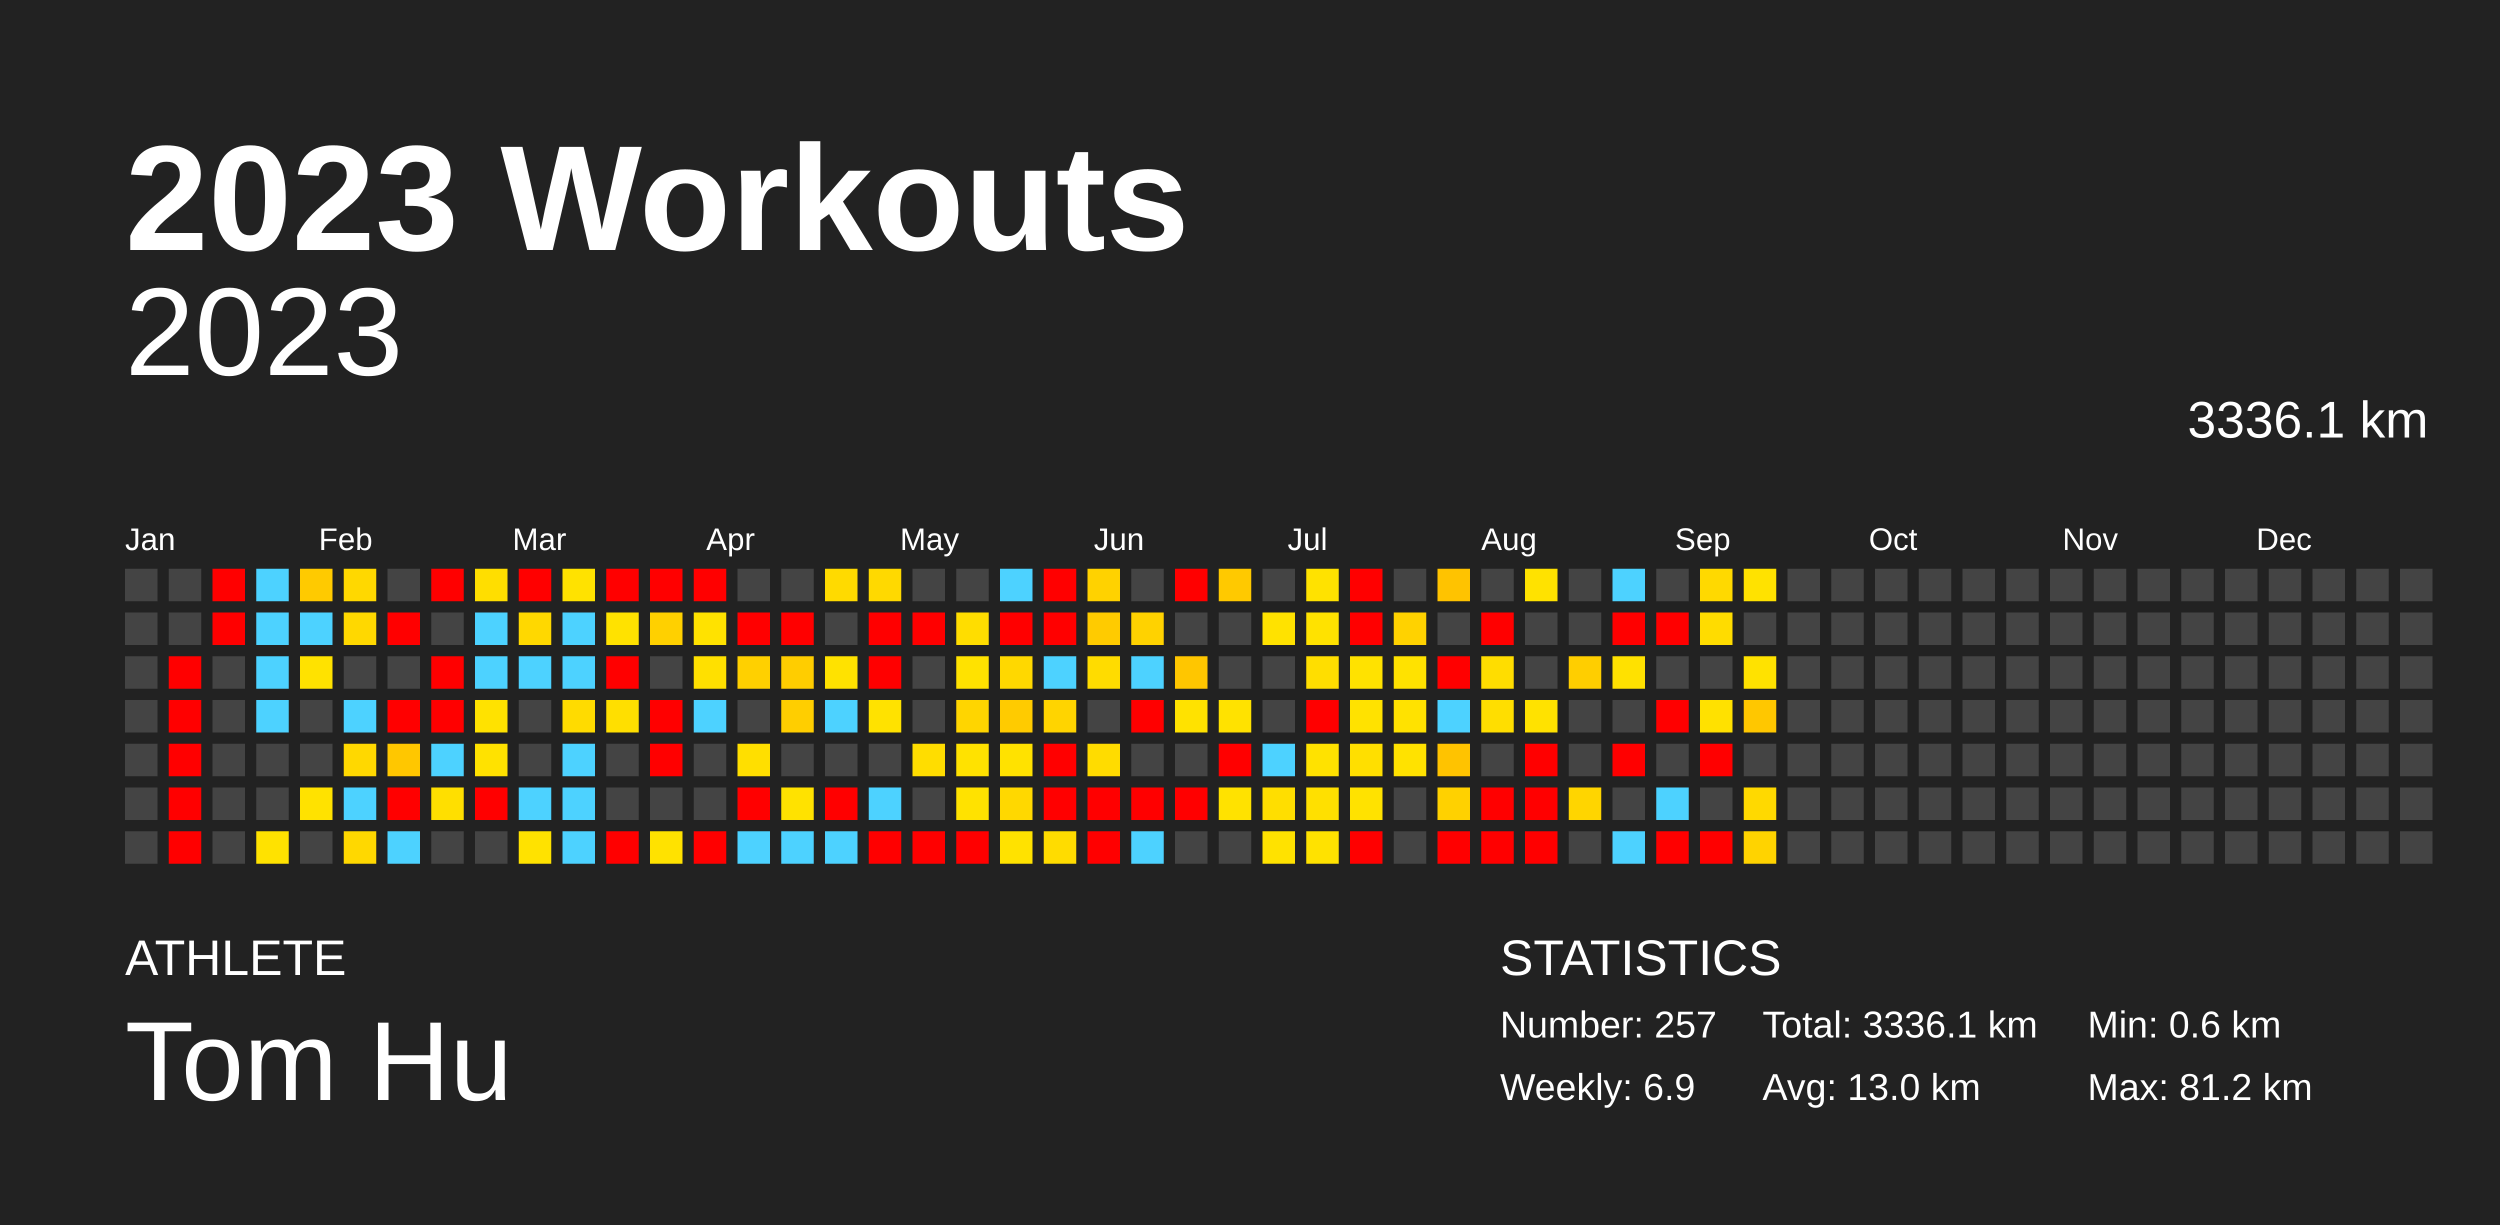
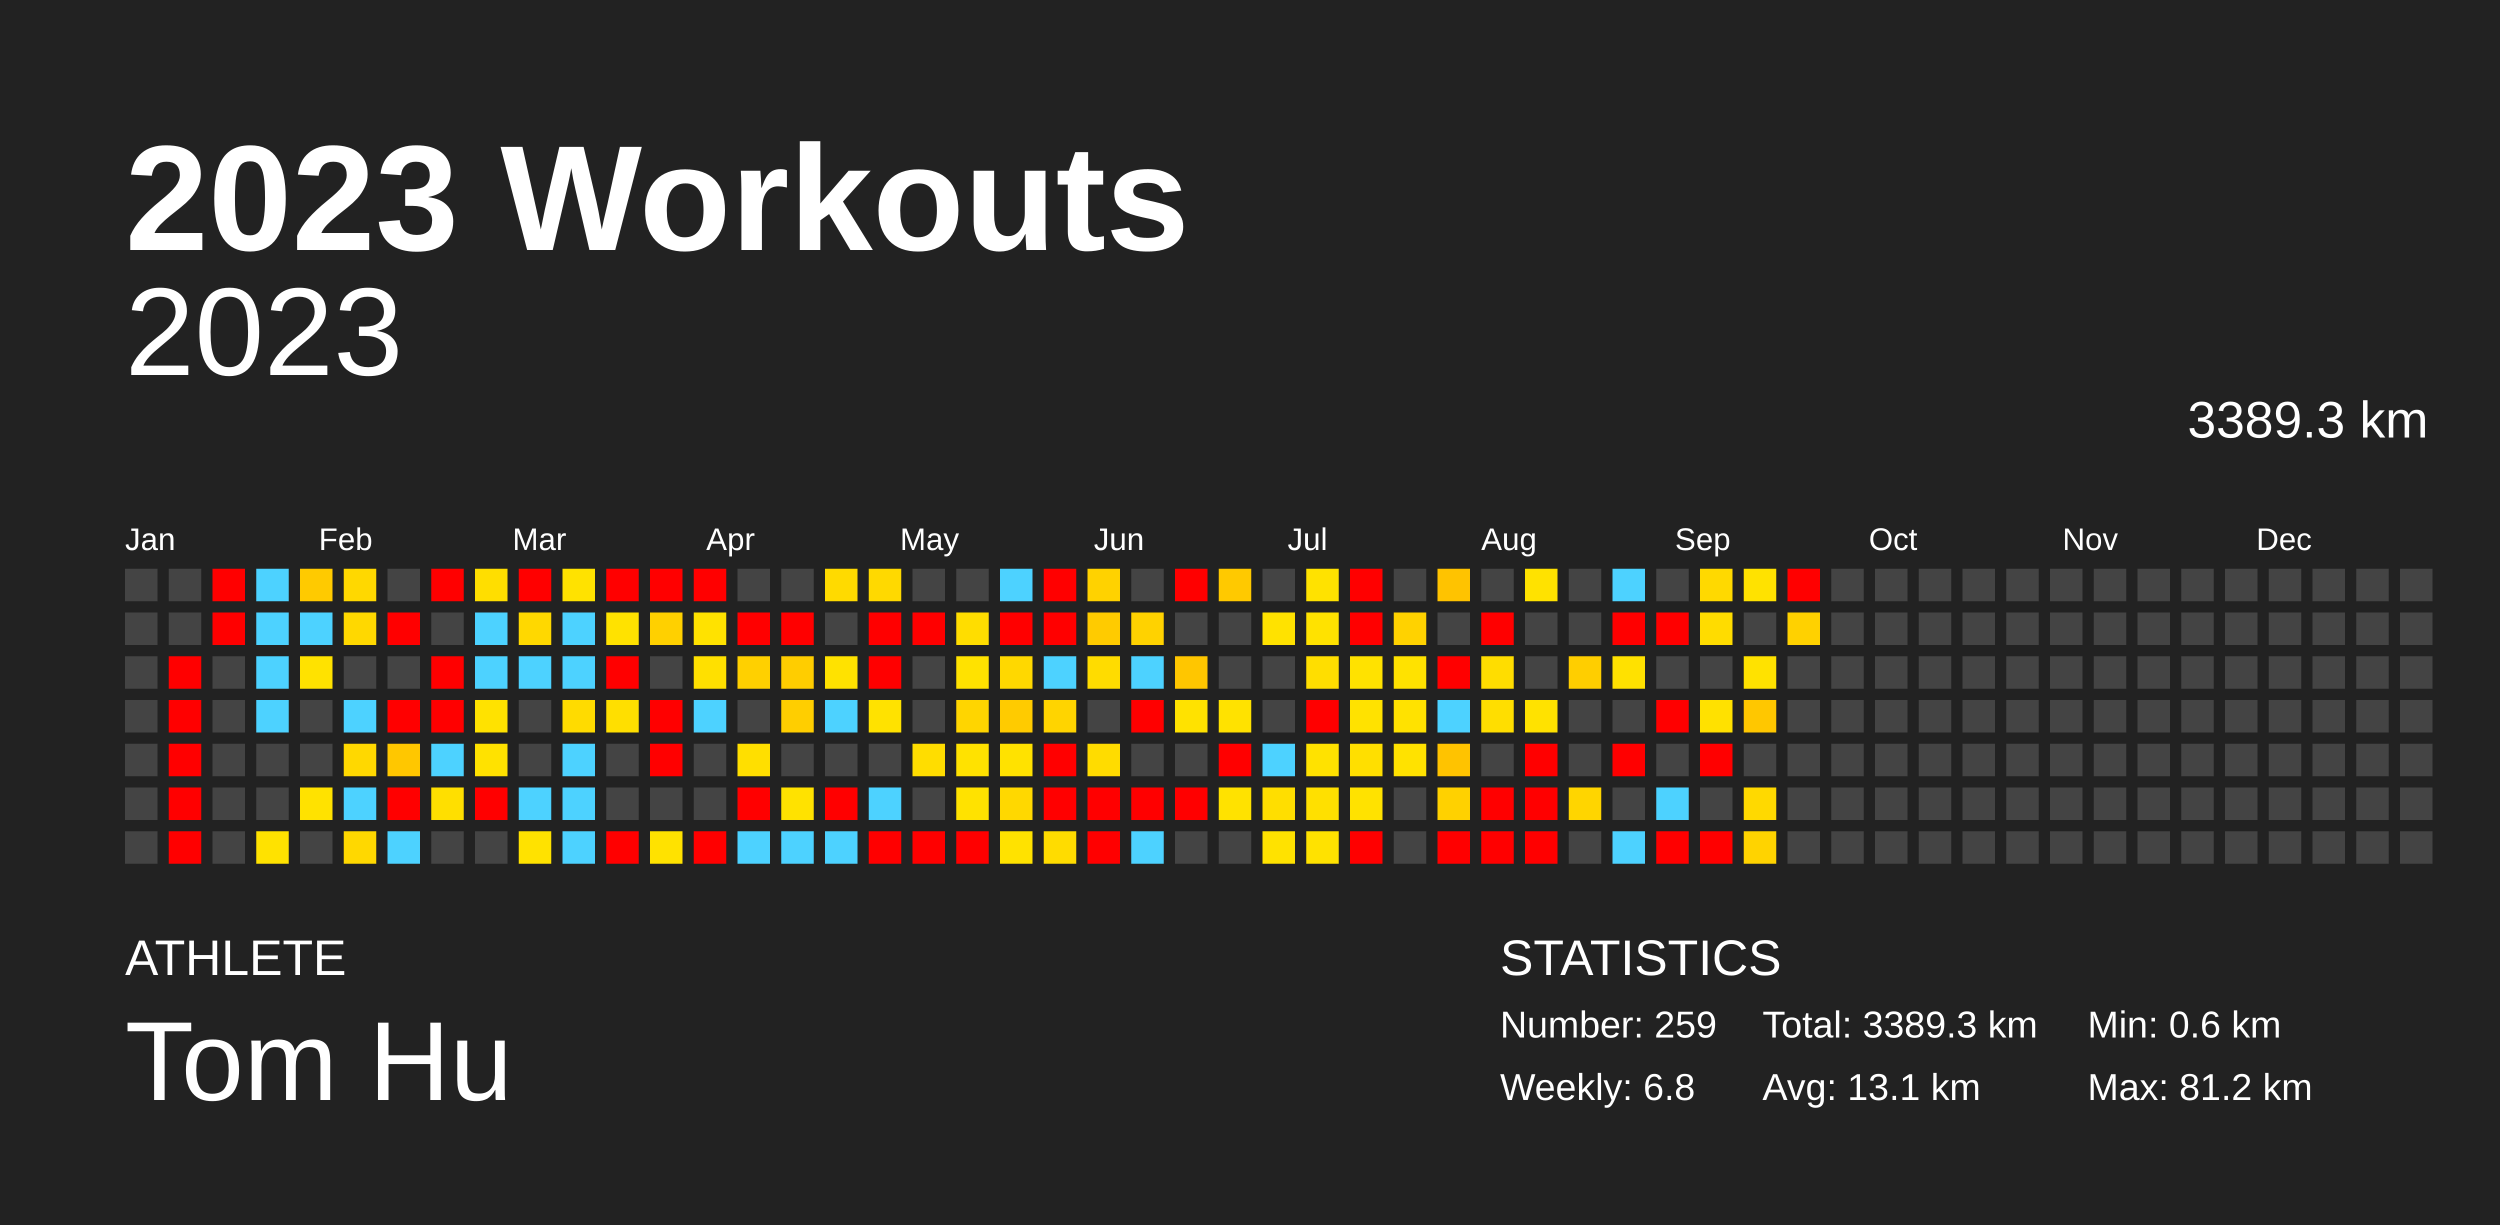
<svg xmlns="http://www.w3.org/2000/svg" baseProfile="full" height="98mm" version="1.1" viewBox="0,0,200,98" width="200mm">
  <defs />
  <rect fill="#222222" height="98" width="200" x="0" y="0" />
  <text fill="#FFFFFF" style="font-size:12px; font-family:Arial; font-weight:bold;" x="10" y="20">2023 Workouts</text>
  <text fill="#FFFFFF" style="font-size:4px; font-family:Arial" x="10" y="78">ATHLETE</text>
  <text fill="#FFFFFF" style="font-size:9px; font-family:Arial" x="10" y="88">Tom Hu</text>
  <text fill="#FFFFFF" style="font-size:4px; font-family:Arial" x="120" y="78">STATISTICS</text>
-   <text fill="#FFFFFF" style="font-size:3px; font-family:Arial" x="120" y="83">Number: 257</text>
-   <text fill="#FFFFFF" style="font-size:3px; font-family:Arial" x="120" y="88">Weekly: 6.9</text>
-   <text fill="#FFFFFF" style="font-size:3px; font-family:Arial" x="141" y="83">Total: 3336.1 km</text>
-   <text fill="#FFFFFF" style="font-size:3px; font-family:Arial" x="141" y="88">Avg: 13.0 km</text>
+   <text fill="#FFFFFF" style="font-size:3px; font-family:Arial" x="120" y="83">Number: 259</text>
+   <text fill="#FFFFFF" style="font-size:3px; font-family:Arial" x="120" y="88">Weekly: 6.8</text>
+   <text fill="#FFFFFF" style="font-size:3px; font-family:Arial" x="141" y="83">Total: 3389.3 km</text>
+   <text fill="#FFFFFF" style="font-size:3px; font-family:Arial" x="141" y="88">Avg: 13.1 km</text>
  <text fill="#FFFFFF" style="font-size:3px; font-family:Arial" x="167" y="83">Min: 0.6 km</text>
  <text fill="#FFFFFF" style="font-size:3px; font-family:Arial" x="167" y="88">Max: 81.2 km</text>
  <text alignment-baseline="hanging" fill="#FFFFFF" style="font-size:10.0px; font-family:Arial;" x="10" y="30">2023</text>
-   <text alignment-baseline="hanging" fill="#FFFFFF" style="font-size:4.125px; font-family:Arial;" x="175" y="35">3336.1 km</text>
+   <text alignment-baseline="hanging" fill="#FFFFFF" style="font-size:4.125px; font-family:Arial;" x="175" y="35">3389.3 km</text>
  <text fill="#FFFFFF" style="font-size:2.5px; font-family:Arial" x="10.0" y="44">Jan</text>
  <text fill="#FFFFFF" style="font-size:2.5px; font-family:Arial" x="25.5" y="44">Feb</text>
  <text fill="#FFFFFF" style="font-size:2.5px; font-family:Arial" x="41.0" y="44">Mar</text>
  <text fill="#FFFFFF" style="font-size:2.5px; font-family:Arial" x="56.5" y="44">Apr</text>
  <text fill="#FFFFFF" style="font-size:2.5px; font-family:Arial" x="72.0" y="44">May</text>
  <text fill="#FFFFFF" style="font-size:2.5px; font-family:Arial" x="87.5" y="44">Jun</text>
  <text fill="#FFFFFF" style="font-size:2.5px; font-family:Arial" x="103.0" y="44">Jul</text>
  <text fill="#FFFFFF" style="font-size:2.5px; font-family:Arial" x="118.5" y="44">Aug</text>
  <text fill="#FFFFFF" style="font-size:2.5px; font-family:Arial" x="134.0" y="44">Sep</text>
  <text fill="#FFFFFF" style="font-size:2.5px; font-family:Arial" x="149.5" y="44">Oct</text>
  <text fill="#FFFFFF" style="font-size:2.5px; font-family:Arial" x="165.0" y="44">Nov</text>
  <text fill="#FFFFFF" style="font-size:2.5px; font-family:Arial" x="180.5" y="44">Dec</text>
  <rect fill="#444444" height="2.6" width="2.6" x="10.0" y="45.5" />
  <rect fill="#444444" height="2.6" width="2.6" x="10.0" y="49.0" />
  <rect fill="#444444" height="2.6" width="2.6" x="10.0" y="52.5" />
  <rect fill="#444444" height="2.6" width="2.6" x="10.0" y="56.0" />
  <rect fill="#444444" height="2.6" width="2.6" x="10.0" y="59.5" />
  <rect fill="#444444" height="2.6" width="2.6" x="10.0" y="63.0" />
  <rect fill="#444444" height="2.6" width="2.6" x="10.0" y="66.5" />
  <rect fill="#444444" height="2.6" width="2.6" x="13.5" y="45.5" />
  <rect fill="#444444" height="2.6" width="2.6" x="13.5" y="49.0" />
  <rect fill="red" height="2.6" width="2.6" x="13.5" y="52.5" />
  <rect fill="red" height="2.6" width="2.6" x="13.5" y="56.0" />
  <rect fill="red" height="2.6" width="2.6" x="13.5" y="59.5" />
  <rect fill="red" height="2.6" width="2.6" x="13.5" y="63.0" />
  <rect fill="red" height="2.6" width="2.6" x="13.5" y="66.5" />
  <rect fill="red" height="2.6" width="2.6" x="17.0" y="45.5" />
  <rect fill="red" height="2.6" width="2.6" x="17.0" y="49.0" />
  <rect fill="#444444" height="2.6" width="2.6" x="17.0" y="52.5" />
  <rect fill="#444444" height="2.6" width="2.6" x="17.0" y="56.0" />
  <rect fill="#444444" height="2.6" width="2.6" x="17.0" y="59.5" />
  <rect fill="#444444" height="2.6" width="2.6" x="17.0" y="63.0" />
  <rect fill="#444444" height="2.6" width="2.6" x="17.0" y="66.5" />
  <rect fill="#4dd2ff" height="2.6" width="2.6" x="20.5" y="45.5" />
  <rect fill="#4dd2ff" height="2.6" width="2.6" x="20.5" y="49.0" />
  <rect fill="#4dd2ff" height="2.6" width="2.6" x="20.5" y="52.5" />
  <rect fill="#4dd2ff" height="2.6" width="2.6" x="20.5" y="56.0" />
  <rect fill="#444444" height="2.6" width="2.6" x="20.5" y="59.5" />
  <rect fill="#444444" height="2.6" width="2.6" x="20.5" y="63.0" />
  <rect fill="#ffe200" height="2.6" width="2.6" x="20.5" y="66.5" />
  <rect fill="#ffca00" height="2.6" width="2.6" x="24.0" y="45.5" />
  <rect fill="#4dd2ff" height="2.6" width="2.6" x="24.0" y="49.0" />
  <rect fill="#ffe200" height="2.6" width="2.6" x="24.0" y="52.5" />
  <rect fill="#444444" height="2.6" width="2.6" x="24.0" y="56.0" />
  <rect fill="#444444" height="2.6" width="2.6" x="24.0" y="59.5" />
  <rect fill="#ffe200" height="2.6" width="2.6" x="24.0" y="63.0" />
  <rect fill="#444444" height="2.6" width="2.6" x="24.0" y="66.5" />
  <rect fill="#ffd800" height="2.6" width="2.6" x="27.5" y="45.5" />
  <rect fill="#ffd800" height="2.6" width="2.6" x="27.5" y="49.0" />
  <rect fill="#444444" height="2.6" width="2.6" x="27.5" y="52.5" />
  <rect fill="#4dd2ff" height="2.6" width="2.6" x="27.5" y="56.0" />
  <rect fill="#ffd800" height="2.6" width="2.6" x="27.5" y="59.5" />
  <rect fill="#4dd2ff" height="2.6" width="2.6" x="27.5" y="63.0" />
  <rect fill="#ffd800" height="2.6" width="2.6" x="27.5" y="66.5" />
  <rect fill="#444444" height="2.6" width="2.6" x="31.0" y="45.5" />
  <rect fill="red" height="2.6" width="2.6" x="31.0" y="49.0" />
  <rect fill="#444444" height="2.6" width="2.6" x="31.0" y="52.5" />
  <rect fill="red" height="2.6" width="2.6" x="31.0" y="56.0" />
  <rect fill="#ffc700" height="2.6" width="2.6" x="31.0" y="59.5" />
  <rect fill="red" height="2.6" width="2.6" x="31.0" y="63.0" />
  <rect fill="#4dd2ff" height="2.6" width="2.6" x="31.0" y="66.5" />
  <rect fill="red" height="2.6" width="2.6" x="34.5" y="45.5" />
  <rect fill="#444444" height="2.6" width="2.6" x="34.5" y="49.0" />
  <rect fill="red" height="2.6" width="2.6" x="34.5" y="52.5" />
  <rect fill="red" height="2.6" width="2.6" x="34.5" y="56.0" />
  <rect fill="#4dd2ff" height="2.6" width="2.6" x="34.5" y="59.5" />
  <rect fill="#ffdf00" height="2.6" width="2.6" x="34.5" y="63.0" />
  <rect fill="#444444" height="2.6" width="2.6" x="34.5" y="66.5" />
  <rect fill="#ffde00" height="2.6" width="2.6" x="38.0" y="45.5" />
  <rect fill="#4dd2ff" height="2.6" width="2.6" x="38.0" y="49.0" />
  <rect fill="#4dd2ff" height="2.6" width="2.6" x="38.0" y="52.5" />
  <rect fill="#ffe200" height="2.6" width="2.6" x="38.0" y="56.0" />
  <rect fill="#ffe200" height="2.6" width="2.6" x="38.0" y="59.5" />
  <rect fill="red" height="2.6" width="2.6" x="38.0" y="63.0" />
  <rect fill="#444444" height="2.6" width="2.6" x="38.0" y="66.5" />
  <rect fill="red" height="2.6" width="2.6" x="41.5" y="45.5" />
  <rect fill="#ffd800" height="2.6" width="2.6" x="41.5" y="49.0" />
  <rect fill="#4dd2ff" height="2.6" width="2.6" x="41.5" y="52.5" />
  <rect fill="#444444" height="2.6" width="2.6" x="41.5" y="56.0" />
  <rect fill="#444444" height="2.6" width="2.6" x="41.5" y="59.5" />
  <rect fill="#4dd2ff" height="2.6" width="2.6" x="41.5" y="63.0" />
  <rect fill="#ffe200" height="2.6" width="2.6" x="41.5" y="66.5" />
  <rect fill="#ffe200" height="2.6" width="2.6" x="45.0" y="45.5" />
  <rect fill="#4dd2ff" height="2.6" width="2.6" x="45.0" y="49.0" />
  <rect fill="#4dd2ff" height="2.6" width="2.6" x="45.0" y="52.5" />
  <rect fill="#ffdb00" height="2.6" width="2.6" x="45.0" y="56.0" />
  <rect fill="#4dd2ff" height="2.6" width="2.6" x="45.0" y="59.5" />
  <rect fill="#4dd2ff" height="2.6" width="2.6" x="45.0" y="63.0" />
  <rect fill="#4dd2ff" height="2.6" width="2.6" x="45.0" y="66.5" />
  <rect fill="red" height="2.6" width="2.6" x="48.5" y="45.5" />
  <rect fill="#ffe200" height="2.6" width="2.6" x="48.5" y="49.0" />
  <rect fill="red" height="2.6" width="2.6" x="48.5" y="52.5" />
  <rect fill="#ffdf00" height="2.6" width="2.6" x="48.5" y="56.0" />
  <rect fill="#444444" height="2.6" width="2.6" x="48.5" y="59.5" />
  <rect fill="#444444" height="2.6" width="2.6" x="48.5" y="63.0" />
  <rect fill="red" height="2.6" width="2.6" x="48.5" y="66.5" />
  <rect fill="red" height="2.6" width="2.6" x="52.0" y="45.5" />
  <rect fill="#ffd000" height="2.6" width="2.6" x="52.0" y="49.0" />
  <rect fill="#444444" height="2.6" width="2.6" x="52.0" y="52.5" />
  <rect fill="red" height="2.6" width="2.6" x="52.0" y="56.0" />
  <rect fill="red" height="2.6" width="2.6" x="52.0" y="59.5" />
  <rect fill="#444444" height="2.6" width="2.6" x="52.0" y="63.0" />
  <rect fill="#ffe200" height="2.6" width="2.6" x="52.0" y="66.5" />
  <rect fill="red" height="2.6" width="2.6" x="55.5" y="45.5" />
  <rect fill="#ffe200" height="2.6" width="2.6" x="55.5" y="49.0" />
  <rect fill="#ffe000" height="2.6" width="2.6" x="55.5" y="52.5" />
  <rect fill="#4dd2ff" height="2.6" width="2.6" x="55.5" y="56.0" />
  <rect fill="#444444" height="2.6" width="2.6" x="55.5" y="59.5" />
  <rect fill="#444444" height="2.6" width="2.6" x="55.5" y="63.0" />
  <rect fill="red" height="2.6" width="2.6" x="55.5" y="66.5" />
  <rect fill="#444444" height="2.6" width="2.6" x="59.0" y="45.5" />
  <rect fill="red" height="2.6" width="2.6" x="59.0" y="49.0" />
  <rect fill="#ffd000" height="2.6" width="2.6" x="59.0" y="52.5" />
  <rect fill="#444444" height="2.6" width="2.6" x="59.0" y="56.0" />
  <rect fill="#ffdf00" height="2.6" width="2.6" x="59.0" y="59.5" />
  <rect fill="red" height="2.6" width="2.6" x="59.0" y="63.0" />
  <rect fill="#4dd2ff" height="2.6" width="2.6" x="59.0" y="66.5" />
  <rect fill="#444444" height="2.6" width="2.6" x="62.5" y="45.5" />
  <rect fill="red" height="2.6" width="2.6" x="62.5" y="49.0" />
  <rect fill="#ffcd00" height="2.6" width="2.6" x="62.5" y="52.5" />
  <rect fill="#ffce00" height="2.6" width="2.6" x="62.5" y="56.0" />
  <rect fill="#444444" height="2.6" width="2.6" x="62.5" y="59.5" />
  <rect fill="#ffe200" height="2.6" width="2.6" x="62.5" y="63.0" />
  <rect fill="#4dd2ff" height="2.6" width="2.6" x="62.5" y="66.5" />
  <rect fill="#ffda00" height="2.6" width="2.6" x="66.0" y="45.5" />
  <rect fill="#444444" height="2.6" width="2.6" x="66.0" y="49.0" />
  <rect fill="#ffe200" height="2.6" width="2.6" x="66.0" y="52.5" />
  <rect fill="#4dd2ff" height="2.6" width="2.6" x="66.0" y="56.0" />
  <rect fill="#444444" height="2.6" width="2.6" x="66.0" y="59.5" />
  <rect fill="red" height="2.6" width="2.6" x="66.0" y="63.0" />
  <rect fill="#4dd2ff" height="2.6" width="2.6" x="66.0" y="66.5" />
  <rect fill="#ffd900" height="2.6" width="2.6" x="69.5" y="45.5" />
  <rect fill="red" height="2.6" width="2.6" x="69.5" y="49.0" />
  <rect fill="red" height="2.6" width="2.6" x="69.5" y="52.5" />
  <rect fill="#ffe200" height="2.6" width="2.6" x="69.5" y="56.0" />
  <rect fill="#444444" height="2.6" width="2.6" x="69.5" y="59.5" />
  <rect fill="#4dd2ff" height="2.6" width="2.6" x="69.5" y="63.0" />
  <rect fill="red" height="2.6" width="2.6" x="69.5" y="66.5" />
  <rect fill="#444444" height="2.6" width="2.6" x="73.0" y="45.5" />
  <rect fill="red" height="2.6" width="2.6" x="73.0" y="49.0" />
  <rect fill="#444444" height="2.6" width="2.6" x="73.0" y="52.5" />
  <rect fill="#444444" height="2.6" width="2.6" x="73.0" y="56.0" />
  <rect fill="#ffdd00" height="2.6" width="2.6" x="73.0" y="59.5" />
  <rect fill="#444444" height="2.6" width="2.6" x="73.0" y="63.0" />
  <rect fill="red" height="2.6" width="2.6" x="73.0" y="66.5" />
  <rect fill="#444444" height="2.6" width="2.6" x="76.5" y="45.5" />
  <rect fill="#ffdd00" height="2.6" width="2.6" x="76.5" y="49.0" />
  <rect fill="#ffe200" height="2.6" width="2.6" x="76.5" y="52.5" />
  <rect fill="#ffd500" height="2.6" width="2.6" x="76.5" y="56.0" />
  <rect fill="#ffe200" height="2.6" width="2.6" x="76.5" y="59.5" />
  <rect fill="#ffe200" height="2.6" width="2.6" x="76.5" y="63.0" />
  <rect fill="red" height="2.6" width="2.6" x="76.5" y="66.5" />
  <rect fill="#4dd2ff" height="2.6" width="2.6" x="80.0" y="45.5" />
  <rect fill="red" height="2.6" width="2.6" x="80.0" y="49.0" />
  <rect fill="#ffd800" height="2.6" width="2.6" x="80.0" y="52.5" />
  <rect fill="#ffcb00" height="2.6" width="2.6" x="80.0" y="56.0" />
  <rect fill="#ffe200" height="2.6" width="2.6" x="80.0" y="59.5" />
  <rect fill="#ffd800" height="2.6" width="2.6" x="80.0" y="63.0" />
  <rect fill="#ffe200" height="2.6" width="2.6" x="80.0" y="66.5" />
  <rect fill="red" height="2.6" width="2.6" x="83.5" y="45.5" />
  <rect fill="red" height="2.6" width="2.6" x="83.5" y="49.0" />
  <rect fill="#4dd2ff" height="2.6" width="2.6" x="83.5" y="52.5" />
  <rect fill="#ffd400" height="2.6" width="2.6" x="83.5" y="56.0" />
  <rect fill="red" height="2.6" width="2.6" x="83.5" y="59.5" />
  <rect fill="red" height="2.6" width="2.6" x="83.5" y="63.0" />
  <rect fill="#ffdc00" height="2.6" width="2.6" x="83.5" y="66.5" />
  <rect fill="#ffd200" height="2.6" width="2.6" x="87.0" y="45.5" />
  <rect fill="#ffcb00" height="2.6" width="2.6" x="87.0" y="49.0" />
  <rect fill="#ffdc00" height="2.6" width="2.6" x="87.0" y="52.5" />
  <rect fill="#444444" height="2.6" width="2.6" x="87.0" y="56.0" />
  <rect fill="#ffdc00" height="2.6" width="2.6" x="87.0" y="59.5" />
  <rect fill="red" height="2.6" width="2.6" x="87.0" y="63.0" />
  <rect fill="red" height="2.6" width="2.6" x="87.0" y="66.5" />
  <rect fill="#444444" height="2.6" width="2.6" x="90.5" y="45.5" />
  <rect fill="#ffd200" height="2.6" width="2.6" x="90.5" y="49.0" />
  <rect fill="#4dd2ff" height="2.6" width="2.6" x="90.5" y="52.5" />
  <rect fill="red" height="2.6" width="2.6" x="90.5" y="56.0" />
  <rect fill="#444444" height="2.6" width="2.6" x="90.5" y="59.5" />
  <rect fill="red" height="2.6" width="2.6" x="90.5" y="63.0" />
  <rect fill="#4dd2ff" height="2.6" width="2.6" x="90.5" y="66.5" />
  <rect fill="red" height="2.6" width="2.6" x="94.0" y="45.5" />
  <rect fill="#444444" height="2.6" width="2.6" x="94.0" y="49.0" />
  <rect fill="#ffc600" height="2.6" width="2.6" x="94.0" y="52.5" />
  <rect fill="#ffe200" height="2.6" width="2.6" x="94.0" y="56.0" />
  <rect fill="#444444" height="2.6" width="2.6" x="94.0" y="59.5" />
  <rect fill="red" height="2.6" width="2.6" x="94.0" y="63.0" />
  <rect fill="#444444" height="2.6" width="2.6" x="94.0" y="66.5" />
  <rect fill="#ffc900" height="2.6" width="2.6" x="97.5" y="45.5" />
  <rect fill="#444444" height="2.6" width="2.6" x="97.5" y="49.0" />
  <rect fill="#444444" height="2.6" width="2.6" x="97.5" y="52.5" />
  <rect fill="#ffe200" height="2.6" width="2.6" x="97.5" y="56.0" />
  <rect fill="red" height="2.6" width="2.6" x="97.5" y="59.5" />
  <rect fill="#ffe200" height="2.6" width="2.6" x="97.5" y="63.0" />
  <rect fill="#444444" height="2.6" width="2.6" x="97.5" y="66.5" />
  <rect fill="#444444" height="2.6" width="2.6" x="101.0" y="45.5" />
  <rect fill="#ffe200" height="2.6" width="2.6" x="101.0" y="49.0" />
  <rect fill="#444444" height="2.6" width="2.6" x="101.0" y="52.5" />
  <rect fill="#444444" height="2.6" width="2.6" x="101.0" y="56.0" />
  <rect fill="#4dd2ff" height="2.6" width="2.6" x="101.0" y="59.5" />
  <rect fill="#ffde00" height="2.6" width="2.6" x="101.0" y="63.0" />
  <rect fill="#ffe200" height="2.6" width="2.6" x="101.0" y="66.5" />
  <rect fill="#ffe200" height="2.6" width="2.6" x="104.5" y="45.5" />
  <rect fill="#ffe200" height="2.6" width="2.6" x="104.5" y="49.0" />
  <rect fill="#ffde00" height="2.6" width="2.6" x="104.5" y="52.5" />
  <rect fill="red" height="2.6" width="2.6" x="104.5" y="56.0" />
  <rect fill="#ffe200" height="2.6" width="2.6" x="104.5" y="59.5" />
  <rect fill="#ffe000" height="2.6" width="2.6" x="104.5" y="63.0" />
  <rect fill="#ffe200" height="2.6" width="2.6" x="104.5" y="66.5" />
  <rect fill="red" height="2.6" width="2.6" x="108.0" y="45.5" />
  <rect fill="red" height="2.6" width="2.6" x="108.0" y="49.0" />
  <rect fill="#ffe200" height="2.6" width="2.6" x="108.0" y="52.5" />
  <rect fill="#ffe200" height="2.6" width="2.6" x="108.0" y="56.0" />
  <rect fill="#ffdf00" height="2.6" width="2.6" x="108.0" y="59.5" />
  <rect fill="#ffe200" height="2.6" width="2.6" x="108.0" y="63.0" />
  <rect fill="red" height="2.6" width="2.6" x="108.0" y="66.5" />
  <rect fill="#444444" height="2.6" width="2.6" x="111.5" y="45.5" />
  <rect fill="#ffd200" height="2.6" width="2.6" x="111.5" y="49.0" />
  <rect fill="#ffe200" height="2.6" width="2.6" x="111.5" y="52.5" />
  <rect fill="#ffe200" height="2.6" width="2.6" x="111.5" y="56.0" />
  <rect fill="#ffe200" height="2.6" width="2.6" x="111.5" y="59.5" />
  <rect fill="#444444" height="2.6" width="2.6" x="111.5" y="63.0" />
  <rect fill="#444444" height="2.6" width="2.6" x="111.5" y="66.5" />
  <rect fill="#ffc300" height="2.6" width="2.6" x="115.0" y="45.5" />
  <rect fill="#444444" height="2.6" width="2.6" x="115.0" y="49.0" />
  <rect fill="red" height="2.6" width="2.6" x="115.0" y="52.5" />
  <rect fill="#4dd2ff" height="2.6" width="2.6" x="115.0" y="56.0" />
  <rect fill="#ffc300" height="2.6" width="2.6" x="115.0" y="59.5" />
  <rect fill="#ffd100" height="2.6" width="2.6" x="115.0" y="63.0" />
  <rect fill="red" height="2.6" width="2.6" x="115.0" y="66.5" />
  <rect fill="#444444" height="2.6" width="2.6" x="118.5" y="45.5" />
  <rect fill="red" height="2.6" width="2.6" x="118.5" y="49.0" />
  <rect fill="#ffdd00" height="2.6" width="2.6" x="118.5" y="52.5" />
  <rect fill="#ffde00" height="2.6" width="2.6" x="118.5" y="56.0" />
  <rect fill="#444444" height="2.6" width="2.6" x="118.5" y="59.5" />
  <rect fill="red" height="2.6" width="2.6" x="118.5" y="63.0" />
  <rect fill="red" height="2.6" width="2.6" x="118.5" y="66.5" />
  <rect fill="#ffe200" height="2.6" width="2.6" x="122.0" y="45.5" />
  <rect fill="#444444" height="2.6" width="2.6" x="122.0" y="49.0" />
  <rect fill="#444444" height="2.6" width="2.6" x="122.0" y="52.5" />
  <rect fill="#ffe200" height="2.6" width="2.6" x="122.0" y="56.0" />
  <rect fill="red" height="2.6" width="2.6" x="122.0" y="59.5" />
  <rect fill="red" height="2.6" width="2.6" x="122.0" y="63.0" />
  <rect fill="red" height="2.6" width="2.6" x="122.0" y="66.5" />
  <rect fill="#444444" height="2.6" width="2.6" x="125.5" y="45.5" />
  <rect fill="#444444" height="2.6" width="2.6" x="125.5" y="49.0" />
  <rect fill="#ffce00" height="2.6" width="2.6" x="125.5" y="52.5" />
  <rect fill="#444444" height="2.6" width="2.6" x="125.5" y="56.0" />
  <rect fill="#444444" height="2.6" width="2.6" x="125.5" y="59.5" />
  <rect fill="#ffd500" height="2.6" width="2.6" x="125.5" y="63.0" />
  <rect fill="#444444" height="2.6" width="2.6" x="125.5" y="66.5" />
  <rect fill="#4dd2ff" height="2.6" width="2.6" x="129.0" y="45.5" />
  <rect fill="red" height="2.6" width="2.6" x="129.0" y="49.0" />
  <rect fill="#ffe100" height="2.6" width="2.6" x="129.0" y="52.5" />
  <rect fill="#444444" height="2.6" width="2.6" x="129.0" y="56.0" />
  <rect fill="red" height="2.6" width="2.6" x="129.0" y="59.5" />
  <rect fill="#444444" height="2.6" width="2.6" x="129.0" y="63.0" />
  <rect fill="#4dd2ff" height="2.6" width="2.6" x="129.0" y="66.5" />
  <rect fill="#444444" height="2.6" width="2.6" x="132.5" y="45.5" />
  <rect fill="red" height="2.6" width="2.6" x="132.5" y="49.0" />
  <rect fill="#444444" height="2.6" width="2.6" x="132.5" y="52.5" />
  <rect fill="red" height="2.6" width="2.6" x="132.5" y="56.0" />
  <rect fill="#444444" height="2.6" width="2.6" x="132.5" y="59.5" />
  <rect fill="#4dd2ff" height="2.6" width="2.6" x="132.5" y="63.0" />
  <rect fill="red" height="2.6" width="2.6" x="132.5" y="66.5" />
  <rect fill="#ffd900" height="2.6" width="2.6" x="136.0" y="45.5" />
  <rect fill="#ffdc00" height="2.6" width="2.6" x="136.0" y="49.0" />
  <rect fill="#444444" height="2.6" width="2.6" x="136.0" y="52.5" />
  <rect fill="#ffe100" height="2.6" width="2.6" x="136.0" y="56.0" />
  <rect fill="red" height="2.6" width="2.6" x="136.0" y="59.5" />
  <rect fill="#444444" height="2.6" width="2.6" x="136.0" y="63.0" />
  <rect fill="red" height="2.6" width="2.6" x="136.0" y="66.5" />
  <rect fill="#ffe200" height="2.6" width="2.6" x="139.5" y="45.5" />
  <rect fill="#444444" height="2.6" width="2.6" x="139.5" y="49.0" />
  <rect fill="#ffe200" height="2.6" width="2.6" x="139.5" y="52.5" />
  <rect fill="#ffc700" height="2.6" width="2.6" x="139.5" y="56.0" />
  <rect fill="#444444" height="2.6" width="2.6" x="139.5" y="59.5" />
  <rect fill="#ffd900" height="2.6" width="2.6" x="139.5" y="63.0" />
  <rect fill="#ffd300" height="2.6" width="2.6" x="139.5" y="66.5" />
-   <rect fill="#444444" height="2.6" width="2.6" x="143.0" y="45.5" />
-   <rect fill="#444444" height="2.6" width="2.6" x="143.0" y="49.0" />
+   <rect fill="red" height="2.6" width="2.6" x="143.0" y="45.5" />
+   <rect fill="#ffd100" height="2.6" width="2.6" x="143.0" y="49.0" />
  <rect fill="#444444" height="2.6" width="2.6" x="143.0" y="52.5" />
  <rect fill="#444444" height="2.6" width="2.6" x="143.0" y="56.0" />
  <rect fill="#444444" height="2.6" width="2.6" x="143.0" y="59.5" />
  <rect fill="#444444" height="2.6" width="2.6" x="143.0" y="63.0" />
  <rect fill="#444444" height="2.6" width="2.6" x="143.0" y="66.5" />
  <rect fill="#444444" height="2.6" width="2.6" x="146.5" y="45.5" />
  <rect fill="#444444" height="2.6" width="2.6" x="146.5" y="49.0" />
  <rect fill="#444444" height="2.6" width="2.6" x="146.5" y="52.5" />
  <rect fill="#444444" height="2.6" width="2.6" x="146.5" y="56.0" />
  <rect fill="#444444" height="2.6" width="2.6" x="146.5" y="59.5" />
  <rect fill="#444444" height="2.6" width="2.6" x="146.5" y="63.0" />
  <rect fill="#444444" height="2.6" width="2.6" x="146.5" y="66.5" />
  <rect fill="#444444" height="2.6" width="2.6" x="150.0" y="45.5" />
  <rect fill="#444444" height="2.6" width="2.6" x="150.0" y="49.0" />
  <rect fill="#444444" height="2.6" width="2.6" x="150.0" y="52.5" />
  <rect fill="#444444" height="2.6" width="2.6" x="150.0" y="56.0" />
  <rect fill="#444444" height="2.6" width="2.6" x="150.0" y="59.5" />
  <rect fill="#444444" height="2.6" width="2.6" x="150.0" y="63.0" />
  <rect fill="#444444" height="2.6" width="2.6" x="150.0" y="66.5" />
  <rect fill="#444444" height="2.6" width="2.6" x="153.5" y="45.5" />
  <rect fill="#444444" height="2.6" width="2.6" x="153.5" y="49.0" />
  <rect fill="#444444" height="2.6" width="2.6" x="153.5" y="52.5" />
  <rect fill="#444444" height="2.6" width="2.6" x="153.5" y="56.0" />
  <rect fill="#444444" height="2.6" width="2.6" x="153.5" y="59.5" />
  <rect fill="#444444" height="2.6" width="2.6" x="153.5" y="63.0" />
  <rect fill="#444444" height="2.6" width="2.6" x="153.5" y="66.5" />
  <rect fill="#444444" height="2.6" width="2.6" x="157.0" y="45.5" />
  <rect fill="#444444" height="2.6" width="2.6" x="157.0" y="49.0" />
  <rect fill="#444444" height="2.6" width="2.6" x="157.0" y="52.5" />
  <rect fill="#444444" height="2.6" width="2.6" x="157.0" y="56.0" />
  <rect fill="#444444" height="2.6" width="2.6" x="157.0" y="59.5" />
  <rect fill="#444444" height="2.6" width="2.6" x="157.0" y="63.0" />
  <rect fill="#444444" height="2.6" width="2.6" x="157.0" y="66.5" />
  <rect fill="#444444" height="2.6" width="2.6" x="160.5" y="45.5" />
  <rect fill="#444444" height="2.6" width="2.6" x="160.5" y="49.0" />
  <rect fill="#444444" height="2.6" width="2.6" x="160.5" y="52.5" />
  <rect fill="#444444" height="2.6" width="2.6" x="160.5" y="56.0" />
  <rect fill="#444444" height="2.6" width="2.6" x="160.5" y="59.5" />
  <rect fill="#444444" height="2.6" width="2.6" x="160.5" y="63.0" />
  <rect fill="#444444" height="2.6" width="2.6" x="160.5" y="66.5" />
  <rect fill="#444444" height="2.6" width="2.6" x="164.0" y="45.5" />
  <rect fill="#444444" height="2.6" width="2.6" x="164.0" y="49.0" />
  <rect fill="#444444" height="2.6" width="2.6" x="164.0" y="52.5" />
  <rect fill="#444444" height="2.6" width="2.6" x="164.0" y="56.0" />
  <rect fill="#444444" height="2.6" width="2.6" x="164.0" y="59.5" />
  <rect fill="#444444" height="2.6" width="2.6" x="164.0" y="63.0" />
  <rect fill="#444444" height="2.6" width="2.6" x="164.0" y="66.5" />
  <rect fill="#444444" height="2.6" width="2.6" x="167.5" y="45.5" />
  <rect fill="#444444" height="2.6" width="2.6" x="167.5" y="49.0" />
  <rect fill="#444444" height="2.6" width="2.6" x="167.5" y="52.5" />
  <rect fill="#444444" height="2.6" width="2.6" x="167.5" y="56.0" />
  <rect fill="#444444" height="2.6" width="2.6" x="167.5" y="59.5" />
  <rect fill="#444444" height="2.6" width="2.6" x="167.5" y="63.0" />
  <rect fill="#444444" height="2.6" width="2.6" x="167.5" y="66.5" />
  <rect fill="#444444" height="2.6" width="2.6" x="171.0" y="45.5" />
  <rect fill="#444444" height="2.6" width="2.6" x="171.0" y="49.0" />
  <rect fill="#444444" height="2.6" width="2.6" x="171.0" y="52.5" />
  <rect fill="#444444" height="2.6" width="2.6" x="171.0" y="56.0" />
  <rect fill="#444444" height="2.6" width="2.6" x="171.0" y="59.5" />
  <rect fill="#444444" height="2.6" width="2.6" x="171.0" y="63.0" />
  <rect fill="#444444" height="2.6" width="2.6" x="171.0" y="66.5" />
  <rect fill="#444444" height="2.6" width="2.6" x="174.5" y="45.5" />
  <rect fill="#444444" height="2.6" width="2.6" x="174.5" y="49.0" />
  <rect fill="#444444" height="2.6" width="2.6" x="174.5" y="52.5" />
  <rect fill="#444444" height="2.6" width="2.6" x="174.5" y="56.0" />
  <rect fill="#444444" height="2.6" width="2.6" x="174.5" y="59.5" />
  <rect fill="#444444" height="2.6" width="2.6" x="174.5" y="63.0" />
  <rect fill="#444444" height="2.6" width="2.6" x="174.5" y="66.5" />
  <rect fill="#444444" height="2.6" width="2.6" x="178.0" y="45.5" />
  <rect fill="#444444" height="2.6" width="2.6" x="178.0" y="49.0" />
  <rect fill="#444444" height="2.6" width="2.6" x="178.0" y="52.5" />
  <rect fill="#444444" height="2.6" width="2.6" x="178.0" y="56.0" />
  <rect fill="#444444" height="2.6" width="2.6" x="178.0" y="59.5" />
  <rect fill="#444444" height="2.6" width="2.6" x="178.0" y="63.0" />
  <rect fill="#444444" height="2.6" width="2.6" x="178.0" y="66.5" />
  <rect fill="#444444" height="2.6" width="2.6" x="181.5" y="45.5" />
  <rect fill="#444444" height="2.6" width="2.6" x="181.5" y="49.0" />
  <rect fill="#444444" height="2.6" width="2.6" x="181.5" y="52.5" />
  <rect fill="#444444" height="2.6" width="2.6" x="181.5" y="56.0" />
  <rect fill="#444444" height="2.6" width="2.6" x="181.5" y="59.5" />
  <rect fill="#444444" height="2.6" width="2.6" x="181.5" y="63.0" />
  <rect fill="#444444" height="2.6" width="2.6" x="181.5" y="66.5" />
  <rect fill="#444444" height="2.6" width="2.6" x="185.0" y="45.5" />
  <rect fill="#444444" height="2.6" width="2.6" x="185.0" y="49.0" />
  <rect fill="#444444" height="2.6" width="2.6" x="185.0" y="52.5" />
  <rect fill="#444444" height="2.6" width="2.6" x="185.0" y="56.0" />
  <rect fill="#444444" height="2.6" width="2.6" x="185.0" y="59.5" />
  <rect fill="#444444" height="2.6" width="2.6" x="185.0" y="63.0" />
  <rect fill="#444444" height="2.6" width="2.6" x="185.0" y="66.5" />
  <rect fill="#444444" height="2.6" width="2.6" x="188.5" y="45.5" />
  <rect fill="#444444" height="2.6" width="2.6" x="188.5" y="49.0" />
  <rect fill="#444444" height="2.6" width="2.6" x="188.5" y="52.5" />
  <rect fill="#444444" height="2.6" width="2.6" x="188.5" y="56.0" />
  <rect fill="#444444" height="2.6" width="2.6" x="188.5" y="59.5" />
  <rect fill="#444444" height="2.6" width="2.6" x="188.5" y="63.0" />
  <rect fill="#444444" height="2.6" width="2.6" x="188.5" y="66.5" />
  <rect fill="#444444" height="2.6" width="2.6" x="192.0" y="45.5" />
  <rect fill="#444444" height="2.6" width="2.6" x="192.0" y="49.0" />
  <rect fill="#444444" height="2.6" width="2.6" x="192.0" y="52.5" />
  <rect fill="#444444" height="2.6" width="2.6" x="192.0" y="56.0" />
  <rect fill="#444444" height="2.6" width="2.6" x="192.0" y="59.5" />
  <rect fill="#444444" height="2.6" width="2.6" x="192.0" y="63.0" />
  <rect fill="#444444" height="2.6" width="2.6" x="192.0" y="66.5" />
</svg>
